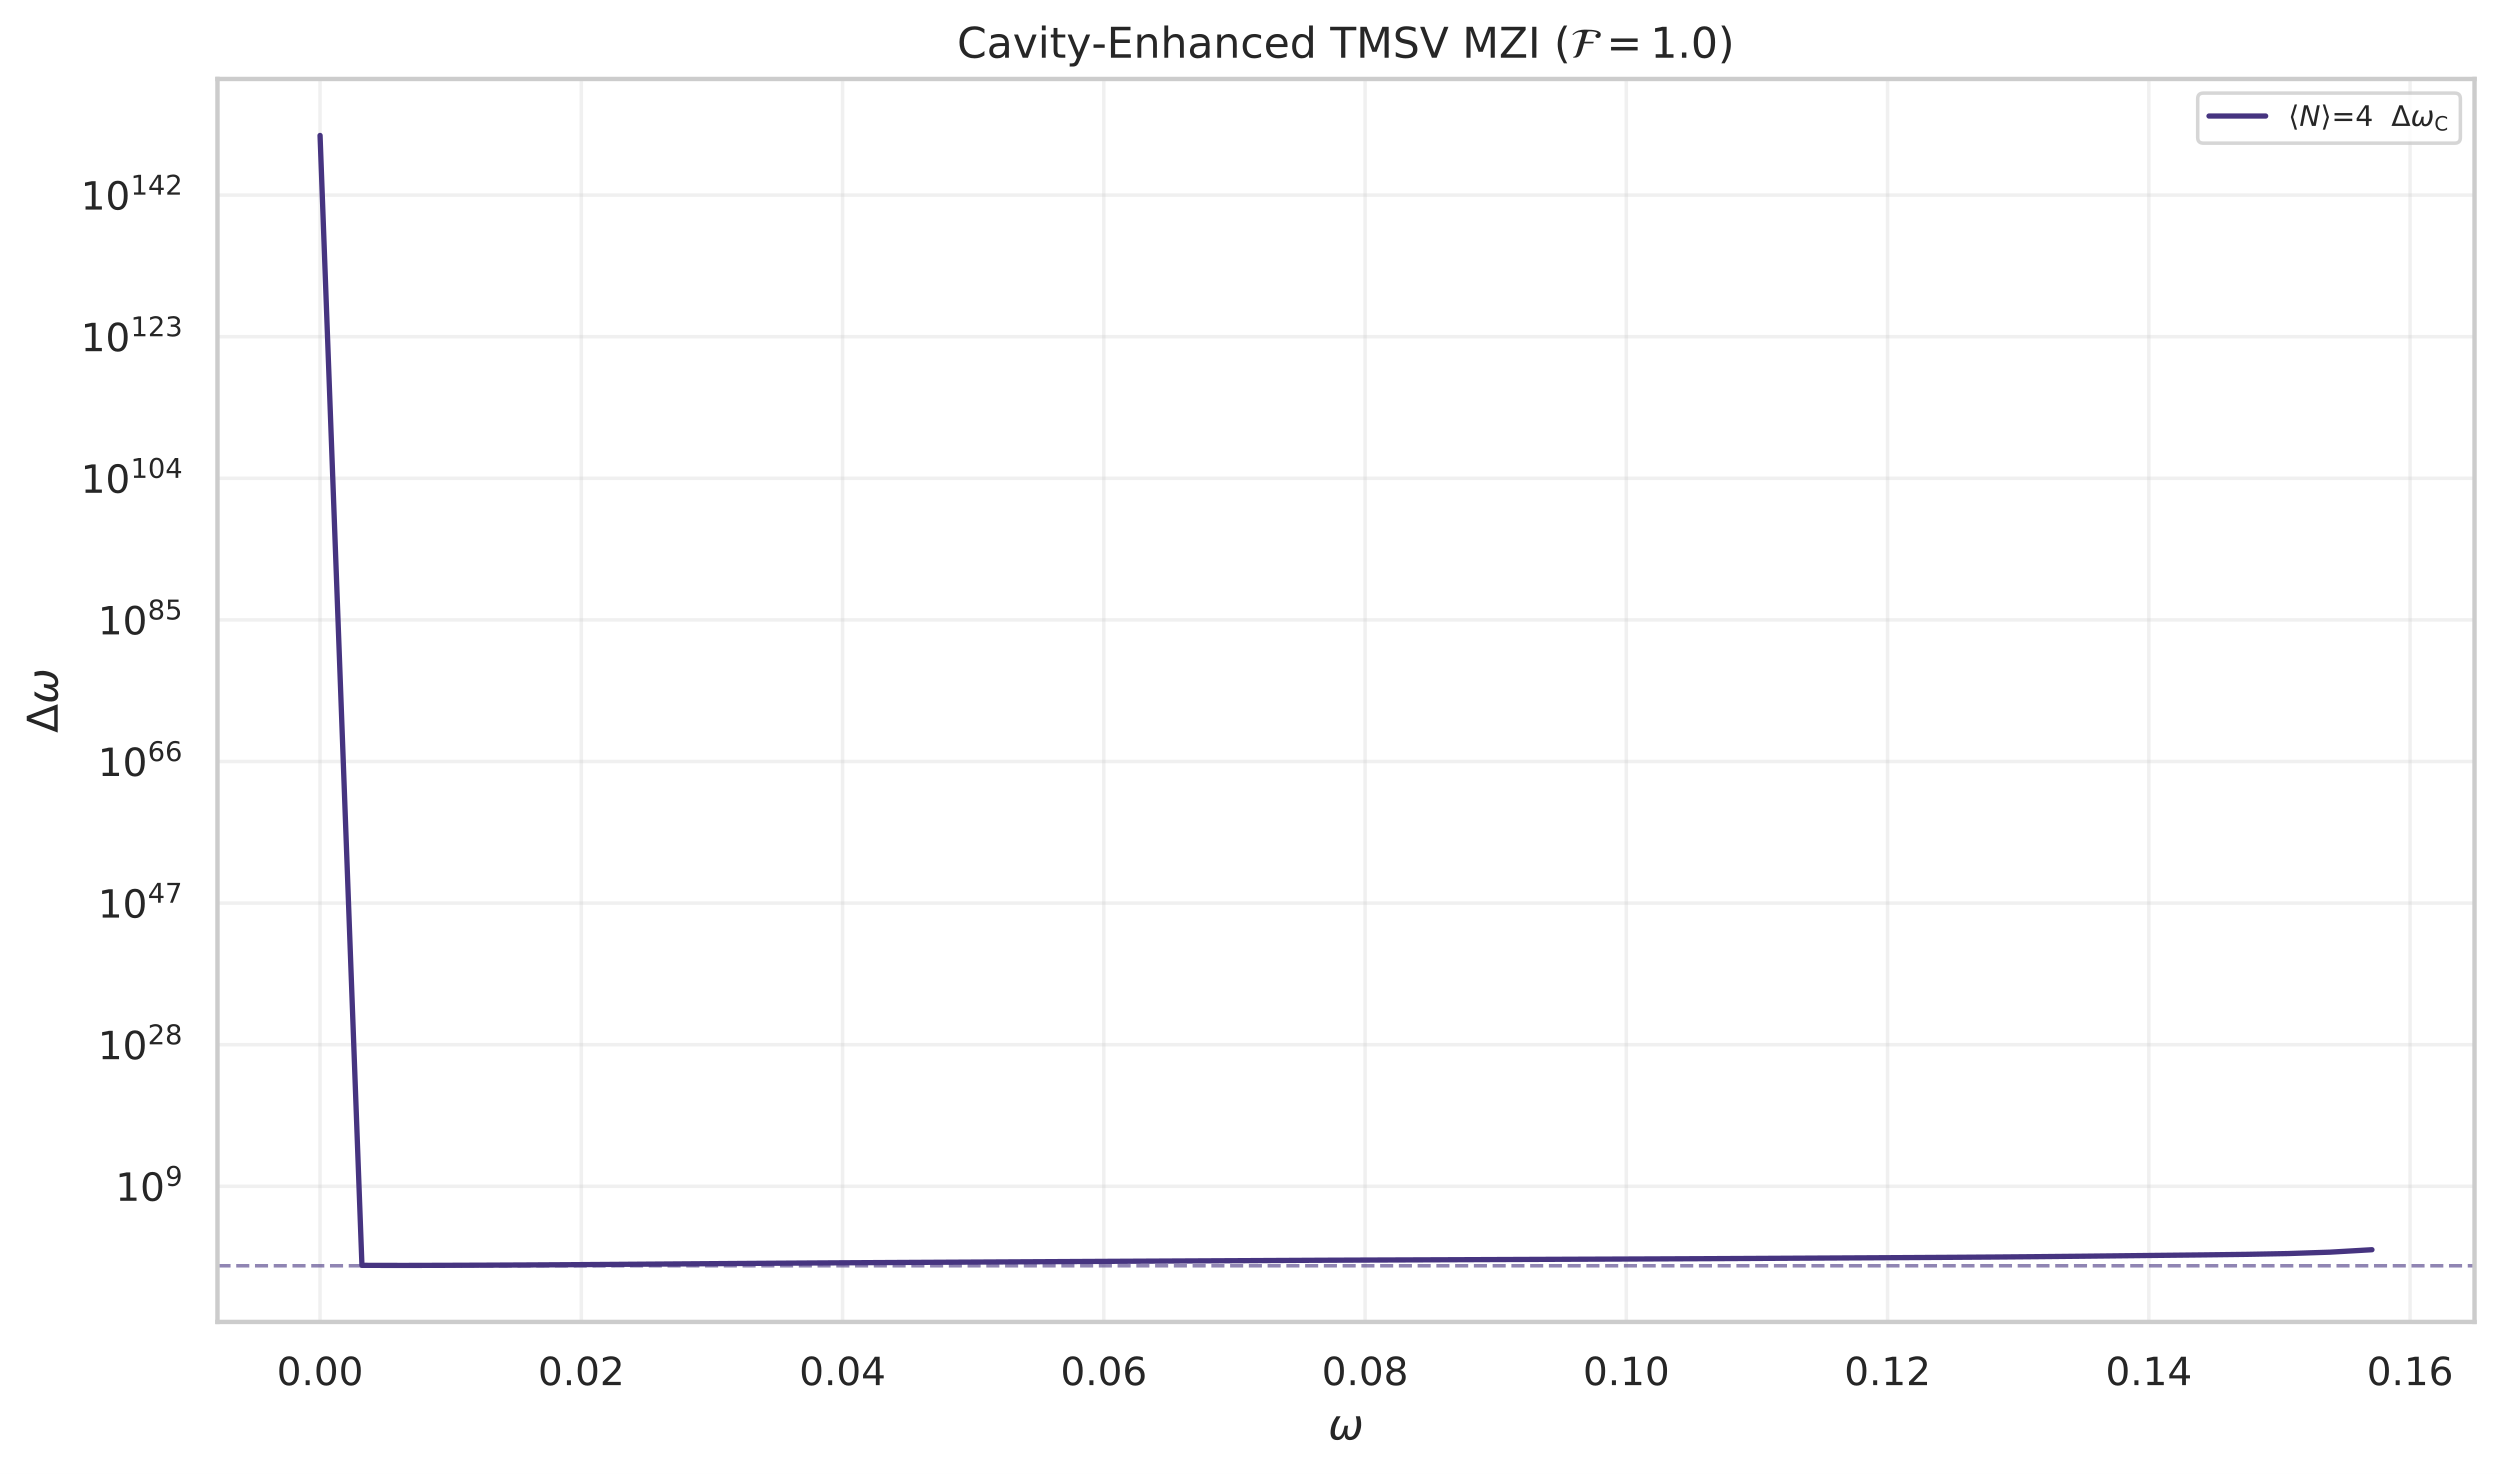
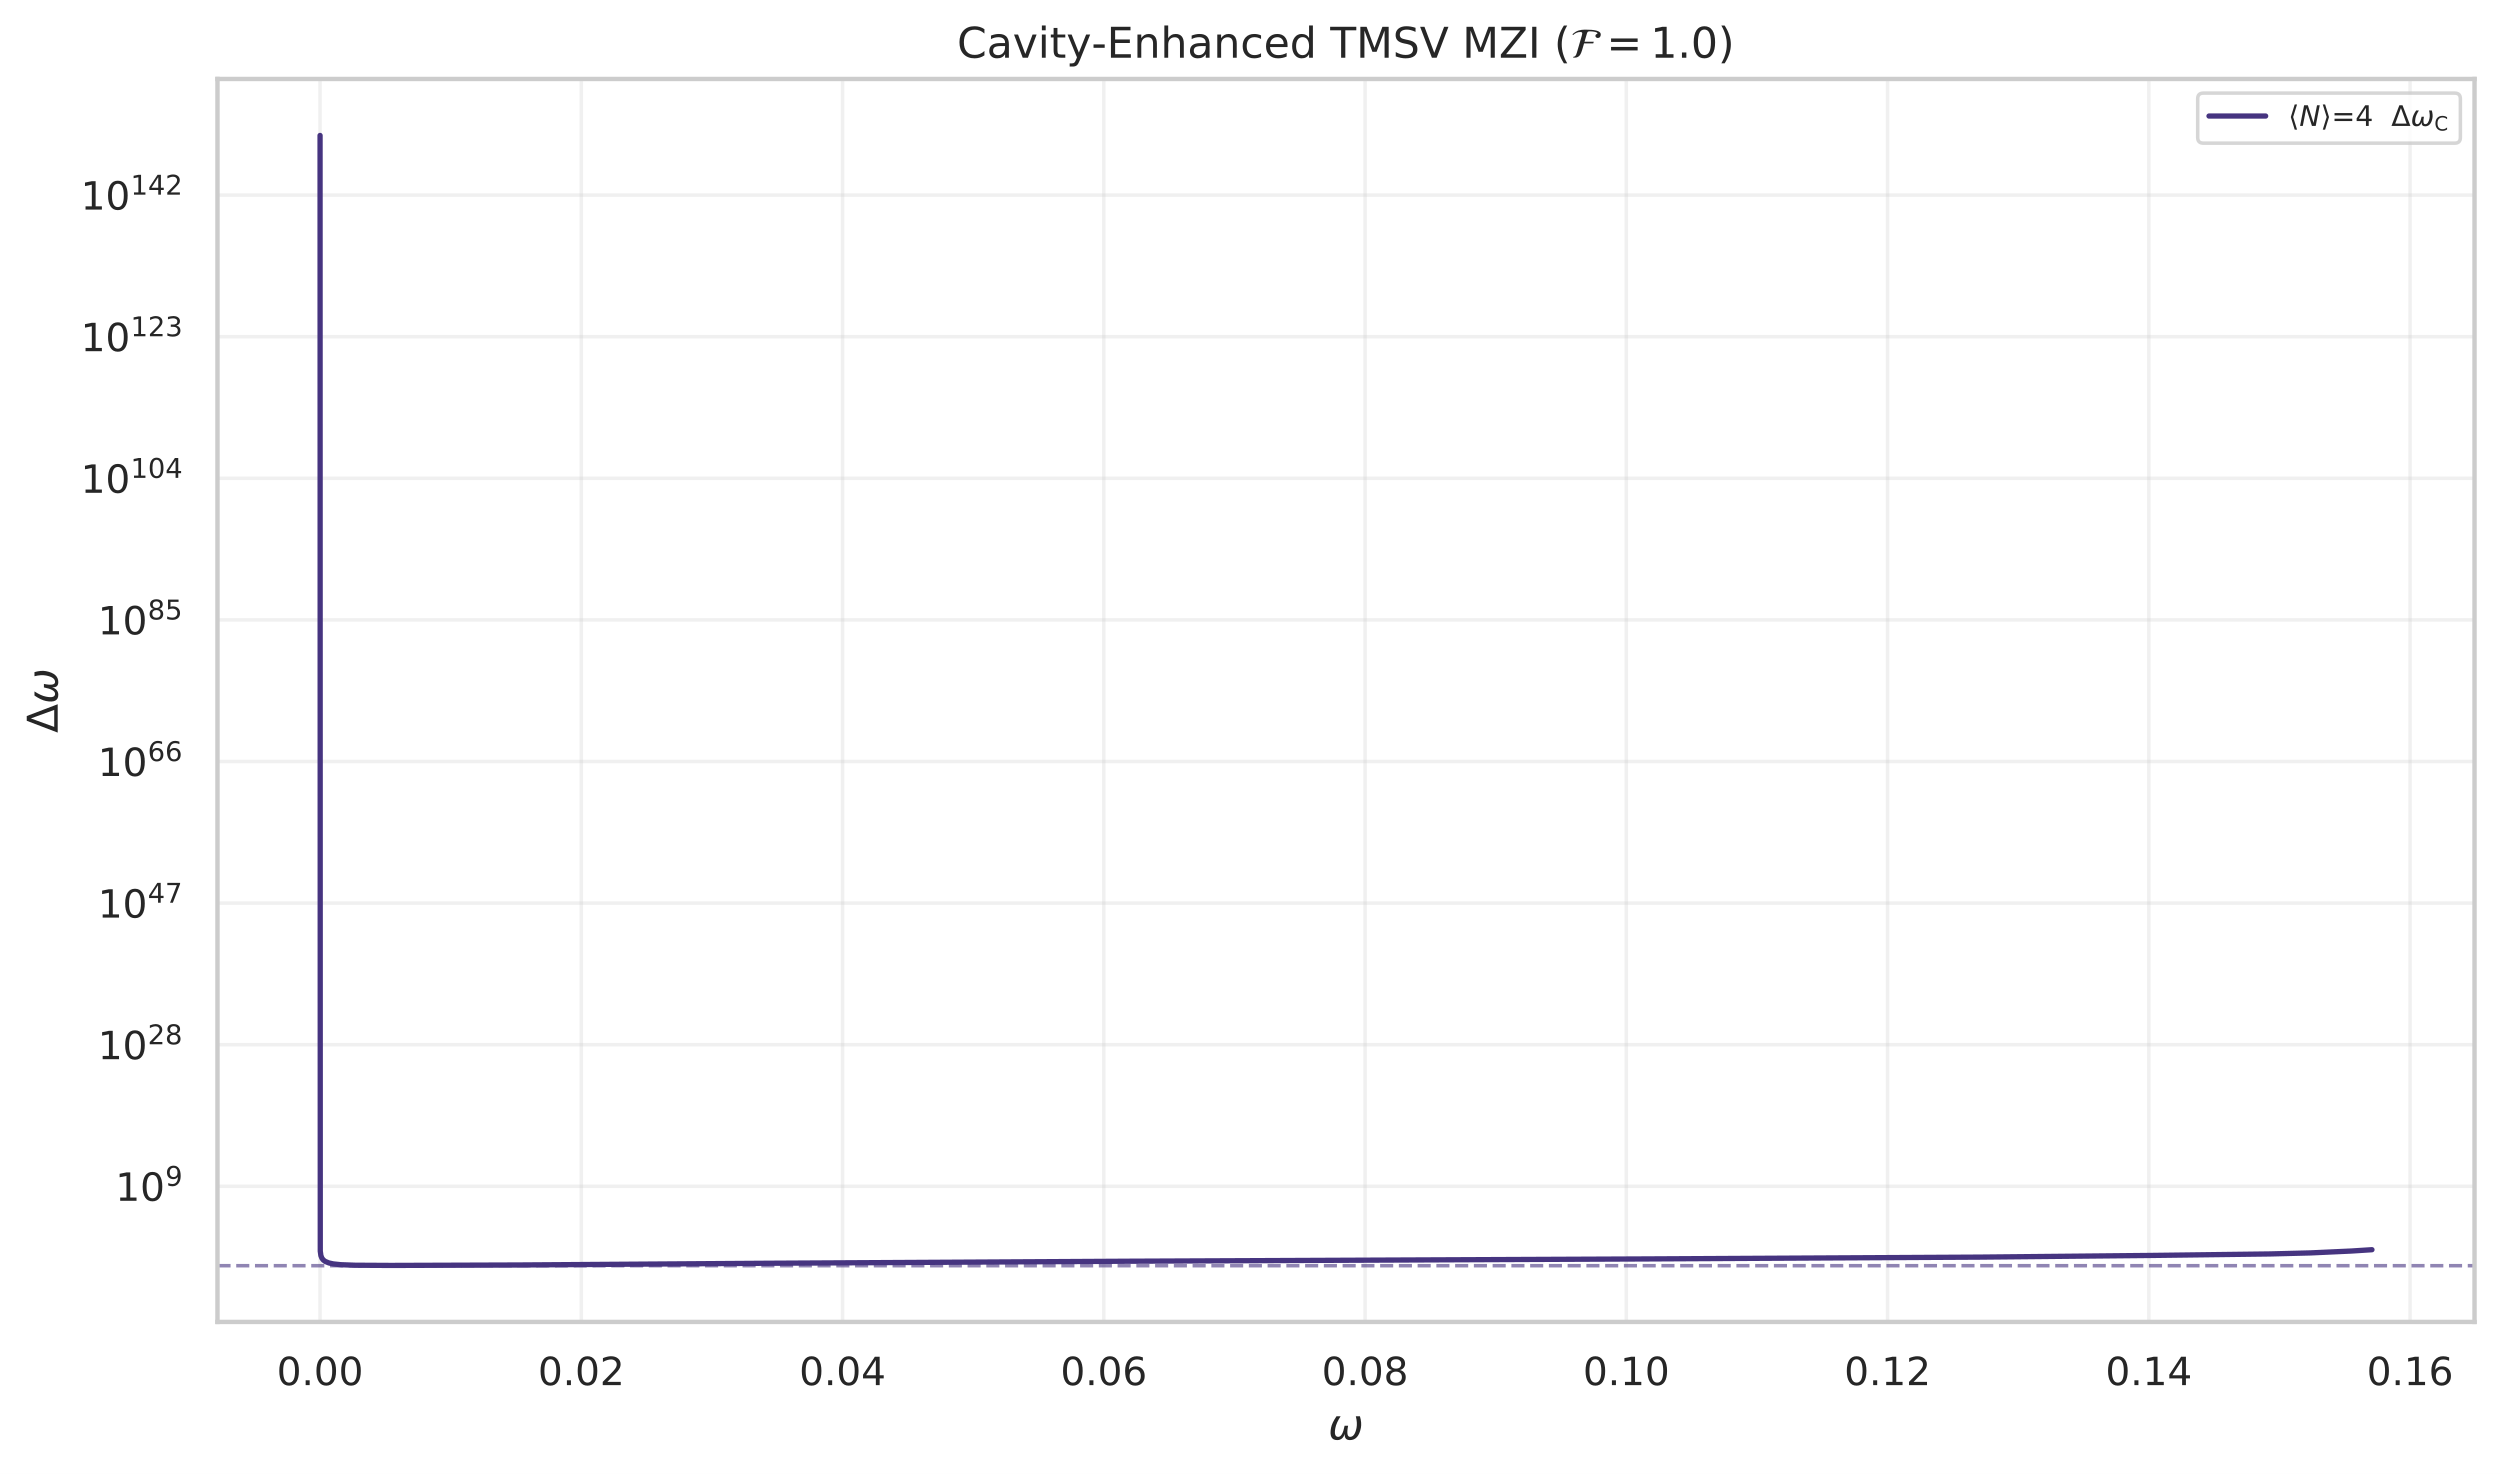
<svg xmlns="http://www.w3.org/2000/svg" xmlns:xlink="http://www.w3.org/1999/xlink" width="706.58pt" height="416.58pt" viewBox="0 0 706.58 416.58" version="1.1">
  <defs>
    <style type="text/css">*{stroke-linejoin: round; stroke-linecap: butt}</style>
  </defs>
  <g id="figure_1">
    <g id="patch_1">
      <path d="M 0 416.58  L 706.58 416.58  L 706.58 0  L 0 0  z " style="fill: #ffffff" />
    </g>
    <g id="axes_1">
      <g id="patch_2">
        <path d="M 61.464 373.62  L 699.38 373.62  L 699.38 22.32  L 61.464 22.32  z " style="fill: #ffffff" />
      </g>
      <g id="matplotlib.axis_1">
        <g id="xtick_1">
          <g id="line2d_1">
-             <path d="M 90.46 373.62  L 90.46 22.32  " clip-path="url(#p7ad6731fb9)" style="fill: none; stroke: #cccccc; stroke-opacity: 0.3; stroke-linecap: round" />
+             <path d="M 90.46 373.62  L 90.46 22.32  " clip-path="url(#pa2fe569e3c)" style="fill: none; stroke: #cccccc; stroke-opacity: 0.3; stroke-linecap: round" />
          </g>
          <g id="text_1">
            <g style="fill: #262626" transform="translate(78.21384 391.4783) scale(0.11 -0.11)">
              <defs>
                <path id="DejaVuSans-30" d="M 2034 4250  Q 1547 4250 1301 3770  Q 1056 3291 1056 2328  Q 1056 1369 1301 889  Q 1547 409 2034 409  Q 2525 409 2770 889  Q 3016 1369 3016 2328  Q 3016 3291 2770 3770  Q 2525 4250 2034 4250  z M 2034 4750  Q 2819 4750 3233 4129  Q 3647 3509 3647 2328  Q 3647 1150 3233 529  Q 2819 -91 2034 -91  Q 1250 -91 836 529  Q 422 1150 422 2328  Q 422 3509 836 4129  Q 1250 4750 2034 4750  z " transform="scale(0.015625)" />
                <path id="DejaVuSans-2e" d="M 684 794  L 1344 794  L 1344 0  L 684 0  L 684 794  z " transform="scale(0.015625)" />
              </defs>
              <use xlink:href="#DejaVuSans-30" />
              <use xlink:href="#DejaVuSans-2e" transform="translate(63.62305 0)" />
              <use xlink:href="#DejaVuSans-30" transform="translate(95.41016 0)" />
              <use xlink:href="#DejaVuSans-30" transform="translate(159.0332 0)" />
            </g>
          </g>
        </g>
        <g id="xtick_2">
          <g id="line2d_2">
-             <path d="M 164.298 373.62  L 164.298 22.32  " clip-path="url(#p7ad6731fb9)" style="fill: none; stroke: #cccccc; stroke-opacity: 0.3; stroke-linecap: round" />
+             <path d="M 164.298 373.62  L 164.298 22.32  " clip-path="url(#pa2fe569e3c)" style="fill: none; stroke: #cccccc; stroke-opacity: 0.3; stroke-linecap: round" />
          </g>
          <g id="text_2">
            <g style="fill: #262626" transform="translate(152.052 391.4783) scale(0.11 -0.11)">
              <defs>
                <path id="DejaVuSans-32" d="M 1228 531  L 3431 531  L 3431 0  L 469 0  L 469 531  Q 828 903 1448 1529  Q 2069 2156 2228 2338  Q 2531 2678 2651 2914  Q 2772 3150 2772 3378  Q 2772 3750 2511 3984  Q 2250 4219 1831 4219  Q 1534 4219 1204 4116  Q 875 4013 500 3803  L 500 4441  Q 881 4594 1212 4672  Q 1544 4750 1819 4750  Q 2544 4750 2975 4387  Q 3406 4025 3406 3419  Q 3406 3131 3298 2873  Q 3191 2616 2906 2266  Q 2828 2175 2409 1742  Q 1991 1309 1228 531  z " transform="scale(0.015625)" />
              </defs>
              <use xlink:href="#DejaVuSans-30" />
              <use xlink:href="#DejaVuSans-2e" transform="translate(63.62305 0)" />
              <use xlink:href="#DejaVuSans-30" transform="translate(95.41016 0)" />
              <use xlink:href="#DejaVuSans-32" transform="translate(159.0332 0)" />
            </g>
          </g>
        </g>
        <g id="xtick_3">
          <g id="line2d_3">
-             <path d="M 238.136 373.62  L 238.136 22.32  " clip-path="url(#p7ad6731fb9)" style="fill: none; stroke: #cccccc; stroke-opacity: 0.3; stroke-linecap: round" />
+             <path d="M 238.136 373.62  L 238.136 22.32  " clip-path="url(#pa2fe569e3c)" style="fill: none; stroke: #cccccc; stroke-opacity: 0.3; stroke-linecap: round" />
          </g>
          <g id="text_3">
            <g style="fill: #262626" transform="translate(225.8902 391.4783) scale(0.11 -0.11)">
              <defs>
                <path id="DejaVuSans-34" d="M 2419 4116  L 825 1625  L 2419 1625  L 2419 4116  z M 2253 4666  L 3047 4666  L 3047 1625  L 3713 1625  L 3713 1100  L 3047 1100  L 3047 0  L 2419 0  L 2419 1100  L 313 1100  L 313 1709  L 2253 4666  z " transform="scale(0.015625)" />
              </defs>
              <use xlink:href="#DejaVuSans-30" />
              <use xlink:href="#DejaVuSans-2e" transform="translate(63.62305 0)" />
              <use xlink:href="#DejaVuSans-30" transform="translate(95.41016 0)" />
              <use xlink:href="#DejaVuSans-34" transform="translate(159.0332 0)" />
            </g>
          </g>
        </g>
        <g id="xtick_4">
          <g id="line2d_4">
-             <path d="M 311.974 373.62  L 311.974 22.32  " clip-path="url(#p7ad6731fb9)" style="fill: none; stroke: #cccccc; stroke-opacity: 0.3; stroke-linecap: round" />
+             <path d="M 311.974 373.62  L 311.974 22.32  " clip-path="url(#pa2fe569e3c)" style="fill: none; stroke: #cccccc; stroke-opacity: 0.3; stroke-linecap: round" />
          </g>
          <g id="text_4">
            <g style="fill: #262626" transform="translate(299.7284 391.4783) scale(0.11 -0.11)">
              <defs>
                <path id="DejaVuSans-36" d="M 2113 2584  Q 1688 2584 1439 2293  Q 1191 2003 1191 1497  Q 1191 994 1439 701  Q 1688 409 2113 409  Q 2538 409 2786 701  Q 3034 994 3034 1497  Q 3034 2003 2786 2293  Q 2538 2584 2113 2584  z M 3366 4563  L 3366 3988  Q 3128 4100 2886 4159  Q 2644 4219 2406 4219  Q 1781 4219 1451 3797  Q 1122 3375 1075 2522  Q 1259 2794 1537 2939  Q 1816 3084 2150 3084  Q 2853 3084 3261 2657  Q 3669 2231 3669 1497  Q 3669 778 3244 343  Q 2819 -91 2113 -91  Q 1303 -91 875 529  Q 447 1150 447 2328  Q 447 3434 972 4092  Q 1497 4750 2381 4750  Q 2619 4750 2861 4703  Q 3103 4656 3366 4563  z " transform="scale(0.015625)" />
              </defs>
              <use xlink:href="#DejaVuSans-30" />
              <use xlink:href="#DejaVuSans-2e" transform="translate(63.62305 0)" />
              <use xlink:href="#DejaVuSans-30" transform="translate(95.41016 0)" />
              <use xlink:href="#DejaVuSans-36" transform="translate(159.0332 0)" />
            </g>
          </g>
        </g>
        <g id="xtick_5">
          <g id="line2d_5">
-             <path d="M 385.813 373.62  L 385.813 22.32  " clip-path="url(#p7ad6731fb9)" style="fill: none; stroke: #cccccc; stroke-opacity: 0.3; stroke-linecap: round" />
+             <path d="M 385.813 373.62  L 385.813 22.32  " clip-path="url(#pa2fe569e3c)" style="fill: none; stroke: #cccccc; stroke-opacity: 0.3; stroke-linecap: round" />
          </g>
          <g id="text_5">
            <g style="fill: #262626" transform="translate(373.5666 391.4783) scale(0.11 -0.11)">
              <defs>
                <path id="DejaVuSans-38" d="M 2034 2216  Q 1584 2216 1326 1975  Q 1069 1734 1069 1313  Q 1069 891 1326 650  Q 1584 409 2034 409  Q 2484 409 2743 651  Q 3003 894 3003 1313  Q 3003 1734 2745 1975  Q 2488 2216 2034 2216  z M 1403 2484  Q 997 2584 770 2862  Q 544 3141 544 3541  Q 544 4100 942 4425  Q 1341 4750 2034 4750  Q 2731 4750 3128 4425  Q 3525 4100 3525 3541  Q 3525 3141 3298 2862  Q 3072 2584 2669 2484  Q 3125 2378 3379 2068  Q 3634 1759 3634 1313  Q 3634 634 3220 271  Q 2806 -91 2034 -91  Q 1263 -91 848 271  Q 434 634 434 1313  Q 434 1759 690 2068  Q 947 2378 1403 2484  z M 1172 3481  Q 1172 3119 1398 2916  Q 1625 2713 2034 2713  Q 2441 2713 2670 2916  Q 2900 3119 2900 3481  Q 2900 3844 2670 4047  Q 2441 4250 2034 4250  Q 1625 4250 1398 4047  Q 1172 3844 1172 3481  z " transform="scale(0.015625)" />
              </defs>
              <use xlink:href="#DejaVuSans-30" />
              <use xlink:href="#DejaVuSans-2e" transform="translate(63.62305 0)" />
              <use xlink:href="#DejaVuSans-30" transform="translate(95.41016 0)" />
              <use xlink:href="#DejaVuSans-38" transform="translate(159.0332 0)" />
            </g>
          </g>
        </g>
        <g id="xtick_6">
          <g id="line2d_6">
-             <path d="M 459.651 373.62  L 459.651 22.32  " clip-path="url(#p7ad6731fb9)" style="fill: none; stroke: #cccccc; stroke-opacity: 0.3; stroke-linecap: round" />
+             <path d="M 459.651 373.62  L 459.651 22.32  " clip-path="url(#pa2fe569e3c)" style="fill: none; stroke: #cccccc; stroke-opacity: 0.3; stroke-linecap: round" />
          </g>
          <g id="text_6">
            <g style="fill: #262626" transform="translate(447.4047 391.4783) scale(0.11 -0.11)">
              <defs>
                <path id="DejaVuSans-31" d="M 794 531  L 1825 531  L 1825 4091  L 703 3866  L 703 4441  L 1819 4666  L 2450 4666  L 2450 531  L 3481 531  L 3481 0  L 794 0  L 794 531  z " transform="scale(0.015625)" />
              </defs>
              <use xlink:href="#DejaVuSans-30" />
              <use xlink:href="#DejaVuSans-2e" transform="translate(63.62305 0)" />
              <use xlink:href="#DejaVuSans-31" transform="translate(95.41016 0)" />
              <use xlink:href="#DejaVuSans-30" transform="translate(159.0332 0)" />
            </g>
          </g>
        </g>
        <g id="xtick_7">
          <g id="line2d_7">
-             <path d="M 533.489 373.62  L 533.489 22.32  " clip-path="url(#p7ad6731fb9)" style="fill: none; stroke: #cccccc; stroke-opacity: 0.3; stroke-linecap: round" />
+             <path d="M 533.489 373.62  L 533.489 22.32  " clip-path="url(#pa2fe569e3c)" style="fill: none; stroke: #cccccc; stroke-opacity: 0.3; stroke-linecap: round" />
          </g>
          <g id="text_7">
            <g style="fill: #262626" transform="translate(521.2429 391.4783) scale(0.11 -0.11)">
              <use xlink:href="#DejaVuSans-30" />
              <use xlink:href="#DejaVuSans-2e" transform="translate(63.62305 0)" />
              <use xlink:href="#DejaVuSans-31" transform="translate(95.41016 0)" />
              <use xlink:href="#DejaVuSans-32" transform="translate(159.0332 0)" />
            </g>
          </g>
        </g>
        <g id="xtick_8">
          <g id="line2d_8">
-             <path d="M 607.327 373.62  L 607.327 22.32  " clip-path="url(#p7ad6731fb9)" style="fill: none; stroke: #cccccc; stroke-opacity: 0.3; stroke-linecap: round" />
+             <path d="M 607.327 373.62  L 607.327 22.32  " clip-path="url(#pa2fe569e3c)" style="fill: none; stroke: #cccccc; stroke-opacity: 0.3; stroke-linecap: round" />
          </g>
          <g id="text_8">
            <g style="fill: #262626" transform="translate(595.0811 391.4783) scale(0.11 -0.11)">
              <use xlink:href="#DejaVuSans-30" />
              <use xlink:href="#DejaVuSans-2e" transform="translate(63.62305 0)" />
              <use xlink:href="#DejaVuSans-31" transform="translate(95.41016 0)" />
              <use xlink:href="#DejaVuSans-34" transform="translate(159.0332 0)" />
            </g>
          </g>
        </g>
        <g id="xtick_9">
          <g id="line2d_9">
-             <path d="M 681.165 373.62  L 681.165 22.32  " clip-path="url(#p7ad6731fb9)" style="fill: none; stroke: #cccccc; stroke-opacity: 0.3; stroke-linecap: round" />
+             <path d="M 681.165 373.62  L 681.165 22.32  " clip-path="url(#pa2fe569e3c)" style="fill: none; stroke: #cccccc; stroke-opacity: 0.3; stroke-linecap: round" />
          </g>
          <g id="text_9">
            <g style="fill: #262626" transform="translate(668.9193 391.4783) scale(0.11 -0.11)">
              <use xlink:href="#DejaVuSans-30" />
              <use xlink:href="#DejaVuSans-2e" transform="translate(63.62305 0)" />
              <use xlink:href="#DejaVuSans-31" transform="translate(95.41016 0)" />
              <use xlink:href="#DejaVuSans-36" transform="translate(159.0332 0)" />
            </g>
          </g>
        </g>
        <g id="text_10">
          <g style="fill: #262626" transform="translate(375.3818 406.8841) scale(0.12 -0.12)">
            <defs>
              <path id="DejaVuSans-Oblique-3c9" d="M 1369 -91  Q 72 -91 434 1766  Q 575 2500 1256 3500  L 1875 3500  Q 1231 2500 1088 1750  Q 819 397 1519 397  Q 2166 397 2478 2078  L 3009 2078  Q 2669 388 3316 397  Q 4013 403 4275 1750  Q 4419 2500 4169 3500  L 4788 3500  Q 5075 2500 4934 1766  Q 4578 -94 3278 -91  Q 2428 -88 2503 844  Q 2194 -91 1369 -91  z " transform="scale(0.015625)" />
            </defs>
            <use xlink:href="#DejaVuSans-Oblique-3c9" transform="translate(0 0.3125)" />
          </g>
        </g>
      </g>
      <g id="matplotlib.axis_2">
        <g id="ytick_1">
          <g id="line2d_10">
-             <path d="M 61.464 335.291  L 699.38 335.291  " clip-path="url(#p7ad6731fb9)" style="fill: none; stroke: #cccccc; stroke-opacity: 0.3; stroke-linecap: round" />
+             <path d="M 61.464 335.287  L 699.38 335.287  " clip-path="url(#pa2fe569e3c)" style="fill: none; stroke: #cccccc; stroke-opacity: 0.3; stroke-linecap: round" />
          </g>
          <g id="text_11">
-             <g style="fill: #262626" transform="translate(32.60375 339.4701) scale(0.11 -0.11)">
+             <g style="fill: #262626" transform="translate(32.60375 339.4665) scale(0.11 -0.11)">
              <defs>
                <path id="DejaVuSans-39" d="M 703 97  L 703 672  Q 941 559 1184 500  Q 1428 441 1663 441  Q 2288 441 2617 861  Q 2947 1281 2994 2138  Q 2813 1869 2534 1725  Q 2256 1581 1919 1581  Q 1219 1581 811 2004  Q 403 2428 403 3163  Q 403 3881 828 4315  Q 1253 4750 1959 4750  Q 2769 4750 3195 4129  Q 3622 3509 3622 2328  Q 3622 1225 3098 567  Q 2575 -91 1691 -91  Q 1453 -91 1209 -44  Q 966 3 703 97  z M 1959 2075  Q 2384 2075 2632 2365  Q 2881 2656 2881 3163  Q 2881 3666 2632 3958  Q 2384 4250 1959 4250  Q 1534 4250 1286 3958  Q 1038 3666 1038 3163  Q 1038 2656 1286 2365  Q 1534 2075 1959 2075  z " transform="scale(0.015625)" />
              </defs>
              <use xlink:href="#DejaVuSans-31" transform="translate(0 0.765625)" />
              <use xlink:href="#DejaVuSans-30" transform="translate(63.62305 0.765625)" />
              <use xlink:href="#DejaVuSans-39" transform="translate(128.2031 39.04688) scale(0.7)" />
            </g>
          </g>
        </g>
        <g id="ytick_2">
          <g id="line2d_11">
-             <path d="M 61.464 295.269  L 699.38 295.269  " clip-path="url(#p7ad6731fb9)" style="fill: none; stroke: #cccccc; stroke-opacity: 0.3; stroke-linecap: round" />
+             <path d="M 61.464 295.266  L 699.38 295.266  " clip-path="url(#pa2fe569e3c)" style="fill: none; stroke: #cccccc; stroke-opacity: 0.3; stroke-linecap: round" />
          </g>
          <g id="text_12">
-             <g style="fill: #262626" transform="translate(27.65375 299.4484) scale(0.11 -0.11)">
+             <g style="fill: #262626" transform="translate(27.65375 299.4453) scale(0.11 -0.11)">
              <use xlink:href="#DejaVuSans-31" transform="translate(0 0.765625)" />
              <use xlink:href="#DejaVuSans-30" transform="translate(63.62305 0.765625)" />
              <use xlink:href="#DejaVuSans-32" transform="translate(128.2031 39.04688) scale(0.7)" />
              <use xlink:href="#DejaVuSans-38" transform="translate(172.7393 39.04688) scale(0.7)" />
            </g>
          </g>
        </g>
        <g id="ytick_3">
          <g id="line2d_12">
-             <path d="M 61.464 255.248  L 699.38 255.248  " clip-path="url(#p7ad6731fb9)" style="fill: none; stroke: #cccccc; stroke-opacity: 0.3; stroke-linecap: round" />
+             <path d="M 61.464 255.245  L 699.38 255.245  " clip-path="url(#pa2fe569e3c)" style="fill: none; stroke: #cccccc; stroke-opacity: 0.3; stroke-linecap: round" />
          </g>
          <g id="text_13">
-             <g style="fill: #262626" transform="translate(27.65375 259.4268) scale(0.11 -0.11)">
+             <g style="fill: #262626" transform="translate(27.65375 259.4241) scale(0.11 -0.11)">
              <defs>
                <path id="DejaVuSans-37" d="M 525 4666  L 3525 4666  L 3525 4397  L 1831 0  L 1172 0  L 2766 4134  L 525 4134  L 525 4666  z " transform="scale(0.015625)" />
              </defs>
              <use xlink:href="#DejaVuSans-31" transform="translate(0 0.684375)" />
              <use xlink:href="#DejaVuSans-30" transform="translate(63.62305 0.684375)" />
              <use xlink:href="#DejaVuSans-34" transform="translate(128.2031 38.96563) scale(0.7)" />
              <use xlink:href="#DejaVuSans-37" transform="translate(172.7393 38.96563) scale(0.7)" />
            </g>
          </g>
        </g>
        <g id="ytick_4">
          <g id="line2d_13">
-             <path d="M 61.464 215.226  L 699.38 215.226  " clip-path="url(#p7ad6731fb9)" style="fill: none; stroke: #cccccc; stroke-opacity: 0.3; stroke-linecap: round" />
+             <path d="M 61.464 215.224  L 699.38 215.224  " clip-path="url(#pa2fe569e3c)" style="fill: none; stroke: #cccccc; stroke-opacity: 0.3; stroke-linecap: round" />
          </g>
          <g id="text_14">
-             <g style="fill: #262626" transform="translate(27.65375 219.4051) scale(0.11 -0.11)">
+             <g style="fill: #262626" transform="translate(27.65375 219.403) scale(0.11 -0.11)">
              <use xlink:href="#DejaVuSans-31" transform="translate(0 0.765625)" />
              <use xlink:href="#DejaVuSans-30" transform="translate(63.62305 0.765625)" />
              <use xlink:href="#DejaVuSans-36" transform="translate(128.2031 39.04688) scale(0.7)" />
              <use xlink:href="#DejaVuSans-36" transform="translate(172.7393 39.04688) scale(0.7)" />
            </g>
          </g>
        </g>
        <g id="ytick_5">
          <g id="line2d_14">
-             <path d="M 61.464 175.204  L 699.38 175.204  " clip-path="url(#p7ad6731fb9)" style="fill: none; stroke: #cccccc; stroke-opacity: 0.3; stroke-linecap: round" />
+             <path d="M 61.464 175.203  L 699.38 175.203  " clip-path="url(#pa2fe569e3c)" style="fill: none; stroke: #cccccc; stroke-opacity: 0.3; stroke-linecap: round" />
          </g>
          <g id="text_15">
-             <g style="fill: #262626" transform="translate(27.65375 179.3835) scale(0.11 -0.11)">
+             <g style="fill: #262626" transform="translate(27.65375 179.3818) scale(0.11 -0.11)">
              <defs>
                <path id="DejaVuSans-35" d="M 691 4666  L 3169 4666  L 3169 4134  L 1269 4134  L 1269 2991  Q 1406 3038 1543 3061  Q 1681 3084 1819 3084  Q 2600 3084 3056 2656  Q 3513 2228 3513 1497  Q 3513 744 3044 326  Q 2575 -91 1722 -91  Q 1428 -91 1123 -41  Q 819 9 494 109  L 494 744  Q 775 591 1075 516  Q 1375 441 1709 441  Q 2250 441 2565 725  Q 2881 1009 2881 1497  Q 2881 1984 2565 2268  Q 2250 2553 1709 2553  Q 1456 2553 1204 2497  Q 953 2441 691 2322  L 691 4666  z " transform="scale(0.015625)" />
              </defs>
              <use xlink:href="#DejaVuSans-31" transform="translate(0 0.765625)" />
              <use xlink:href="#DejaVuSans-30" transform="translate(63.62305 0.765625)" />
              <use xlink:href="#DejaVuSans-38" transform="translate(128.2031 39.04688) scale(0.7)" />
              <use xlink:href="#DejaVuSans-35" transform="translate(172.7393 39.04688) scale(0.7)" />
            </g>
          </g>
        </g>
        <g id="ytick_6">
          <g id="line2d_15">
-             <path d="M 61.464 135.183  L 699.38 135.183  " clip-path="url(#p7ad6731fb9)" style="fill: none; stroke: #cccccc; stroke-opacity: 0.3; stroke-linecap: round" />
+             <path d="M 61.464 135.182  L 699.38 135.182  " clip-path="url(#pa2fe569e3c)" style="fill: none; stroke: #cccccc; stroke-opacity: 0.3; stroke-linecap: round" />
          </g>
          <g id="text_16">
-             <g style="fill: #262626" transform="translate(22.81375 139.3618) scale(0.11 -0.11)">
+             <g style="fill: #262626" transform="translate(22.81375 139.3607) scale(0.11 -0.11)">
              <use xlink:href="#DejaVuSans-31" transform="translate(0 0.765625)" />
              <use xlink:href="#DejaVuSans-30" transform="translate(63.62305 0.765625)" />
              <use xlink:href="#DejaVuSans-31" transform="translate(128.2031 39.04688) scale(0.7)" />
              <use xlink:href="#DejaVuSans-30" transform="translate(172.7393 39.04688) scale(0.7)" />
              <use xlink:href="#DejaVuSans-34" transform="translate(217.2754 39.04688) scale(0.7)" />
            </g>
          </g>
        </g>
        <g id="ytick_7">
          <g id="line2d_16">
-             <path d="M 61.464 95.161  L 699.38 95.161  " clip-path="url(#p7ad6731fb9)" style="fill: none; stroke: #cccccc; stroke-opacity: 0.3; stroke-linecap: round" />
+             <path d="M 61.464 95.16  L 699.38 95.16  " clip-path="url(#pa2fe569e3c)" style="fill: none; stroke: #cccccc; stroke-opacity: 0.3; stroke-linecap: round" />
          </g>
          <g id="text_17">
-             <g style="fill: #262626" transform="translate(22.81375 99.34019) scale(0.11 -0.11)">
+             <g style="fill: #262626" transform="translate(22.81375 99.3395) scale(0.11 -0.11)">
              <defs>
                <path id="DejaVuSans-33" d="M 2597 2516  Q 3050 2419 3304 2112  Q 3559 1806 3559 1356  Q 3559 666 3084 287  Q 2609 -91 1734 -91  Q 1441 -91 1130 -33  Q 819 25 488 141  L 488 750  Q 750 597 1062 519  Q 1375 441 1716 441  Q 2309 441 2620 675  Q 2931 909 2931 1356  Q 2931 1769 2642 2001  Q 2353 2234 1838 2234  L 1294 2234  L 1294 2753  L 1863 2753  Q 2328 2753 2575 2939  Q 2822 3125 2822 3475  Q 2822 3834 2567 4026  Q 2313 4219 1838 4219  Q 1578 4219 1281 4162  Q 984 4106 628 3988  L 628 4550  Q 988 4650 1302 4700  Q 1616 4750 1894 4750  Q 2613 4750 3031 4423  Q 3450 4097 3450 3541  Q 3450 3153 3228 2886  Q 3006 2619 2597 2516  z " transform="scale(0.015625)" />
              </defs>
              <use xlink:href="#DejaVuSans-31" transform="translate(0 0.765625)" />
              <use xlink:href="#DejaVuSans-30" transform="translate(63.62305 0.765625)" />
              <use xlink:href="#DejaVuSans-31" transform="translate(128.2031 39.04688) scale(0.7)" />
              <use xlink:href="#DejaVuSans-32" transform="translate(172.7393 39.04688) scale(0.7)" />
              <use xlink:href="#DejaVuSans-33" transform="translate(217.2754 39.04688) scale(0.7)" />
            </g>
          </g>
        </g>
        <g id="ytick_8">
          <g id="line2d_17">
-             <path d="M 61.464 55.139  L 699.38 55.139  " clip-path="url(#p7ad6731fb9)" style="fill: none; stroke: #cccccc; stroke-opacity: 0.3; stroke-linecap: round" />
+             <path d="M 61.464 55.139  L 699.38 55.139  " clip-path="url(#pa2fe569e3c)" style="fill: none; stroke: #cccccc; stroke-opacity: 0.3; stroke-linecap: round" />
          </g>
          <g id="text_18">
-             <g style="fill: #262626" transform="translate(22.81375 59.31854) scale(0.11 -0.11)">
+             <g style="fill: #262626" transform="translate(22.81375 59.31834) scale(0.11 -0.11)">
              <use xlink:href="#DejaVuSans-31" transform="translate(0 0.765625)" />
              <use xlink:href="#DejaVuSans-30" transform="translate(63.62305 0.765625)" />
              <use xlink:href="#DejaVuSans-31" transform="translate(128.2031 39.04688) scale(0.7)" />
              <use xlink:href="#DejaVuSans-34" transform="translate(172.7393 39.04688) scale(0.7)" />
              <use xlink:href="#DejaVuSans-32" transform="translate(217.2754 39.04688) scale(0.7)" />
            </g>
          </g>
        </g>
        <g id="text_19">
          <g style="fill: #262626" transform="translate(16.31812 207.15) rotate(-90) scale(0.12 -0.12)">
            <defs>
              <path id="DejaVuSans-394" d="M 2188 4044  L 906 525  L 3472 525  L 2188 4044  z M 50 0  L 1831 4666  L 2547 4666  L 4325 0  L 50 0  z " transform="scale(0.015625)" />
            </defs>
            <use xlink:href="#DejaVuSans-394" transform="translate(0 0.09375)" />
            <use xlink:href="#DejaVuSans-Oblique-3c9" transform="translate(68.4082 0.09375)" />
          </g>
        </g>
      </g>
      <g id="line2d_18">
-         <path d="M 90.46 38.288  L 102.295 357.626  L 114.13 357.652  L 125.965 357.618  L 137.801 357.571  L 149.636 357.512  L 161.471 357.44  L 173.306 357.358  L 185.141 357.271  L 196.977 357.183  L 208.812 357.098  L 220.647 357.017  L 232.482 356.941  L 244.317 356.87  L 256.152 356.804  L 267.988 356.74  L 279.823 356.677  L 291.658 356.613  L 303.493 356.549  L 315.328 356.486  L 327.163 356.425  L 338.999 356.365  L 350.834 356.305  L 362.669 356.243  L 374.504 356.182  L 386.339 356.133  L 398.175 356.089  L 410.01 356.044  L 421.845 355.995  L 433.68 355.946  L 445.515 355.898  L 457.35 355.851  L 469.186 355.802  L 481.021 355.748  L 492.856 355.688  L 504.691 355.624  L 516.526 355.56  L 528.362 355.496  L 540.197 355.43  L 552.032 355.357  L 563.867 355.274  L 575.702 355.174  L 587.537 355.057  L 599.373 354.928  L 611.208 354.797  L 623.043 354.67  L 634.878 354.521  L 646.713 354.296  L 658.548 353.901  L 670.384 353.211  " clip-path="url(#p7ad6731fb9)" style="fill: none; stroke: #463480; stroke-width: 1.5; stroke-linecap: round" />
+         <path d="M 90.46 38.288  L 90.519 353.61  L 90.694 354.877  L 90.987 355.615  L 91.397 356.132  L 91.924 356.52  L 92.935 356.941  L 94.209 357.222  L 96.318 357.445  L 100.359 357.595  L 110.508 357.652  L 146.752 357.523  L 217.117 357.036  L 319.275 356.461  L 465.351 355.814  L 559.674 355.301  L 608.043 354.828  L 641.608 354.404  L 653.03 354.111  L 664.57 353.58  L 670.384 353.207  L 670.384 353.207  " clip-path="url(#pa2fe569e3c)" style="fill: none; stroke: #463480; stroke-width: 1.5; stroke-linecap: round" />
      </g>
      <g id="line2d_19">
-         <path d="M 61.464 357.739  L 699.38 357.739  " clip-path="url(#p7ad6731fb9)" style="fill: none; stroke-dasharray: 3.7,1.6; stroke-dashoffset: 0; stroke: #463480; stroke-opacity: 0.6" />
+         <path d="M 61.464 357.735  L 699.38 357.735  " clip-path="url(#pa2fe569e3c)" style="fill: none; stroke-dasharray: 3.7,1.6; stroke-dashoffset: 0; stroke: #463480; stroke-opacity: 0.6" />
      </g>
      <g id="patch_3">
        <path d="M 61.464 373.62  L 61.464 22.32  " style="fill: none; stroke: #cccccc; stroke-width: 1.25; stroke-linejoin: miter; stroke-linecap: square" />
      </g>
      <g id="patch_4">
        <path d="M 699.38 373.62  L 699.38 22.32  " style="fill: none; stroke: #cccccc; stroke-width: 1.25; stroke-linejoin: miter; stroke-linecap: square" />
      </g>
      <g id="patch_5">
        <path d="M 61.464 373.62  L 699.38 373.62  " style="fill: none; stroke: #cccccc; stroke-width: 1.25; stroke-linejoin: miter; stroke-linecap: square" />
      </g>
      <g id="patch_6">
        <path d="M 61.464 22.32  L 699.38 22.32  " style="fill: none; stroke: #cccccc; stroke-width: 1.25; stroke-linejoin: miter; stroke-linecap: square" />
      </g>
      <g id="text_20">
        <g style="fill: #262626" transform="translate(270.5018 16.32) scale(0.12 -0.12)">
          <defs>
            <path id="DejaVuSans-43" d="M 4122 4306  L 4122 3641  Q 3803 3938 3442 4084  Q 3081 4231 2675 4231  Q 1875 4231 1450 3742  Q 1025 3253 1025 2328  Q 1025 1406 1450 917  Q 1875 428 2675 428  Q 3081 428 3442 575  Q 3803 722 4122 1019  L 4122 359  Q 3791 134 3420 21  Q 3050 -91 2638 -91  Q 1578 -91 968 557  Q 359 1206 359 2328  Q 359 3453 968 4101  Q 1578 4750 2638 4750  Q 3056 4750 3426 4639  Q 3797 4528 4122 4306  z " transform="scale(0.015625)" />
            <path id="DejaVuSans-61" d="M 2194 1759  Q 1497 1759 1228 1600  Q 959 1441 959 1056  Q 959 750 1161 570  Q 1363 391 1709 391  Q 2188 391 2477 730  Q 2766 1069 2766 1631  L 2766 1759  L 2194 1759  z M 3341 1997  L 3341 0  L 2766 0  L 2766 531  Q 2569 213 2275 61  Q 1981 -91 1556 -91  Q 1019 -91 701 211  Q 384 513 384 1019  Q 384 1609 779 1909  Q 1175 2209 1959 2209  L 2766 2209  L 2766 2266  Q 2766 2663 2505 2880  Q 2244 3097 1772 3097  Q 1472 3097 1187 3025  Q 903 2953 641 2809  L 641 3341  Q 956 3463 1253 3523  Q 1550 3584 1831 3584  Q 2591 3584 2966 3190  Q 3341 2797 3341 1997  z " transform="scale(0.015625)" />
            <path id="DejaVuSans-76" d="M 191 3500  L 800 3500  L 1894 563  L 2988 3500  L 3597 3500  L 2284 0  L 1503 0  L 191 3500  z " transform="scale(0.015625)" />
            <path id="DejaVuSans-69" d="M 603 3500  L 1178 3500  L 1178 0  L 603 0  L 603 3500  z M 603 4863  L 1178 4863  L 1178 4134  L 603 4134  L 603 4863  z " transform="scale(0.015625)" />
            <path id="DejaVuSans-74" d="M 1172 4494  L 1172 3500  L 2356 3500  L 2356 3053  L 1172 3053  L 1172 1153  Q 1172 725 1289 603  Q 1406 481 1766 481  L 2356 481  L 2356 0  L 1766 0  Q 1100 0 847 248  Q 594 497 594 1153  L 594 3053  L 172 3053  L 172 3500  L 594 3500  L 594 4494  L 1172 4494  z " transform="scale(0.015625)" />
            <path id="DejaVuSans-79" d="M 2059 -325  Q 1816 -950 1584 -1140  Q 1353 -1331 966 -1331  L 506 -1331  L 506 -850  L 844 -850  Q 1081 -850 1212 -737  Q 1344 -625 1503 -206  L 1606 56  L 191 3500  L 800 3500  L 1894 763  L 2988 3500  L 3597 3500  L 2059 -325  z " transform="scale(0.015625)" />
            <path id="DejaVuSans-2d" d="M 313 2009  L 1997 2009  L 1997 1497  L 313 1497  L 313 2009  z " transform="scale(0.015625)" />
            <path id="DejaVuSans-45" d="M 628 4666  L 3578 4666  L 3578 4134  L 1259 4134  L 1259 2753  L 3481 2753  L 3481 2222  L 1259 2222  L 1259 531  L 3634 531  L 3634 0  L 628 0  L 628 4666  z " transform="scale(0.015625)" />
            <path id="DejaVuSans-6e" d="M 3513 2113  L 3513 0  L 2938 0  L 2938 2094  Q 2938 2591 2744 2837  Q 2550 3084 2163 3084  Q 1697 3084 1428 2787  Q 1159 2491 1159 1978  L 1159 0  L 581 0  L 581 3500  L 1159 3500  L 1159 2956  Q 1366 3272 1645 3428  Q 1925 3584 2291 3584  Q 2894 3584 3203 3211  Q 3513 2838 3513 2113  z " transform="scale(0.015625)" />
            <path id="DejaVuSans-68" d="M 3513 2113  L 3513 0  L 2938 0  L 2938 2094  Q 2938 2591 2744 2837  Q 2550 3084 2163 3084  Q 1697 3084 1428 2787  Q 1159 2491 1159 1978  L 1159 0  L 581 0  L 581 4863  L 1159 4863  L 1159 2956  Q 1366 3272 1645 3428  Q 1925 3584 2291 3584  Q 2894 3584 3203 3211  Q 3513 2838 3513 2113  z " transform="scale(0.015625)" />
            <path id="DejaVuSans-63" d="M 3122 3366  L 3122 2828  Q 2878 2963 2633 3030  Q 2388 3097 2138 3097  Q 1578 3097 1268 2742  Q 959 2388 959 1747  Q 959 1106 1268 751  Q 1578 397 2138 397  Q 2388 397 2633 464  Q 2878 531 3122 666  L 3122 134  Q 2881 22 2623 -34  Q 2366 -91 2075 -91  Q 1284 -91 818 406  Q 353 903 353 1747  Q 353 2603 823 3093  Q 1294 3584 2113 3584  Q 2378 3584 2631 3529  Q 2884 3475 3122 3366  z " transform="scale(0.015625)" />
            <path id="DejaVuSans-65" d="M 3597 1894  L 3597 1613  L 953 1613  Q 991 1019 1311 708  Q 1631 397 2203 397  Q 2534 397 2845 478  Q 3156 559 3463 722  L 3463 178  Q 3153 47 2828 -22  Q 2503 -91 2169 -91  Q 1331 -91 842 396  Q 353 884 353 1716  Q 353 2575 817 3079  Q 1281 3584 2069 3584  Q 2775 3584 3186 3129  Q 3597 2675 3597 1894  z M 3022 2063  Q 3016 2534 2758 2815  Q 2500 3097 2075 3097  Q 1594 3097 1305 2825  Q 1016 2553 972 2059  L 3022 2063  z " transform="scale(0.015625)" />
            <path id="DejaVuSans-64" d="M 2906 2969  L 2906 4863  L 3481 4863  L 3481 0  L 2906 0  L 2906 525  Q 2725 213 2448 61  Q 2172 -91 1784 -91  Q 1150 -91 751 415  Q 353 922 353 1747  Q 353 2572 751 3078  Q 1150 3584 1784 3584  Q 2172 3584 2448 3432  Q 2725 3281 2906 2969  z M 947 1747  Q 947 1113 1208 752  Q 1469 391 1925 391  Q 2381 391 2643 752  Q 2906 1113 2906 1747  Q 2906 2381 2643 2742  Q 2381 3103 1925 3103  Q 1469 3103 1208 2742  Q 947 2381 947 1747  z " transform="scale(0.015625)" />
            <path id="DejaVuSans-20" transform="scale(0.015625)" />
            <path id="DejaVuSans-54" d="M -19 4666  L 3928 4666  L 3928 4134  L 2272 4134  L 2272 0  L 1638 0  L 1638 4134  L -19 4134  L -19 4666  z " transform="scale(0.015625)" />
            <path id="DejaVuSans-4d" d="M 628 4666  L 1569 4666  L 2759 1491  L 3956 4666  L 4897 4666  L 4897 0  L 4281 0  L 4281 4097  L 3078 897  L 2444 897  L 1241 4097  L 1241 0  L 628 0  L 628 4666  z " transform="scale(0.015625)" />
            <path id="DejaVuSans-53" d="M 3425 4513  L 3425 3897  Q 3066 4069 2747 4153  Q 2428 4238 2131 4238  Q 1616 4238 1336 4038  Q 1056 3838 1056 3469  Q 1056 3159 1242 3001  Q 1428 2844 1947 2747  L 2328 2669  Q 3034 2534 3370 2195  Q 3706 1856 3706 1288  Q 3706 609 3251 259  Q 2797 -91 1919 -91  Q 1588 -91 1214 -16  Q 841 59 441 206  L 441 856  Q 825 641 1194 531  Q 1563 422 1919 422  Q 2459 422 2753 634  Q 3047 847 3047 1241  Q 3047 1584 2836 1778  Q 2625 1972 2144 2069  L 1759 2144  Q 1053 2284 737 2584  Q 422 2884 422 3419  Q 422 4038 858 4394  Q 1294 4750 2059 4750  Q 2388 4750 2728 4690  Q 3069 4631 3425 4513  z " transform="scale(0.015625)" />
            <path id="DejaVuSans-56" d="M 1831 0  L 50 4666  L 709 4666  L 2188 738  L 3669 4666  L 4325 4666  L 2547 0  L 1831 0  z " transform="scale(0.015625)" />
            <path id="DejaVuSans-5a" d="M 359 4666  L 4025 4666  L 4025 4184  L 1075 531  L 4097 531  L 4097 0  L 288 0  L 288 481  L 3238 4134  L 359 4134  L 359 4666  z " transform="scale(0.015625)" />
            <path id="DejaVuSans-49" d="M 628 4666  L 1259 4666  L 1259 0  L 628 0  L 628 4666  z " transform="scale(0.015625)" />
            <path id="DejaVuSans-28" d="M 1984 4856  Q 1566 4138 1362 3434  Q 1159 2731 1159 2009  Q 1159 1288 1364 580  Q 1569 -128 1984 -844  L 1484 -844  Q 1016 -109 783 600  Q 550 1309 550 2009  Q 550 2706 781 3412  Q 1013 4119 1484 4856  L 1984 4856  z " transform="scale(0.015625)" />
            <path id="STIXNonUnicode-Italic-e232" d="M 378 3418  L 275 3533  Q 730 3955 1174 4096  Q 1619 4237 2163 4237  Q 2714 4237 3110 4208  Q 3507 4179 3849 4099  Q 4192 4019 4368 3868  Q 4544 3718 4544 3488  Q 4544 3270 4429 3123  Q 4314 2976 4109 2976  Q 3962 2976 3853 3062  Q 3744 3149 3744 3277  Q 3744 3398 3792 3465  Q 3840 3533 3897 3549  Q 3955 3565 4000 3593  Q 4045 3622 4045 3680  Q 4045 3808 3696 3894  Q 3347 3981 2893 3981  Q 2694 3981 2608 3920  Q 2522 3859 2464 3667  L 2099 2413  L 3494 2413  L 3411 2157  L 2029 2157  L 1747 1203  Q 1626 787 1491 537  Q 1357 288 1174 173  Q 992 58 829 29  Q 666 0 384 0  L 435 154  Q 608 154 726 288  Q 845 422 934 742  L 1690 3334  Q 1754 3558 1754 3667  Q 1754 3776 1690 3827  Q 1626 3878 1459 3878  Q 858 3878 378 3418  z " transform="scale(0.015625)" />
            <path id="DejaVuSans-3d" d="M 678 2906  L 4684 2906  L 4684 2381  L 678 2381  L 678 2906  z M 678 1631  L 4684 1631  L 4684 1100  L 678 1100  L 678 1631  z " transform="scale(0.015625)" />
            <path id="DejaVuSans-29" d="M 513 4856  L 1013 4856  Q 1481 4119 1714 3412  Q 1947 2706 1947 2009  Q 1947 1309 1714 600  Q 1481 -109 1013 -844  L 513 -844  Q 928 -128 1133 580  Q 1338 1288 1338 2009  Q 1338 2731 1133 3434  Q 928 4138 513 4856  z " transform="scale(0.015625)" />
          </defs>
          <use xlink:href="#DejaVuSans-43" transform="translate(0 0.015625)" />
          <use xlink:href="#DejaVuSans-61" transform="translate(69.82422 0.015625)" />
          <use xlink:href="#DejaVuSans-76" transform="translate(131.1035 0.015625)" />
          <use xlink:href="#DejaVuSans-69" transform="translate(190.2832 0.015625)" />
          <use xlink:href="#DejaVuSans-74" transform="translate(218.0664 0.015625)" />
          <use xlink:href="#DejaVuSans-79" transform="translate(257.2754 0.015625)" />
          <use xlink:href="#DejaVuSans-2d" transform="translate(316.4551 0.015625)" />
          <use xlink:href="#DejaVuSans-45" transform="translate(352.5391 0.015625)" />
          <use xlink:href="#DejaVuSans-6e" transform="translate(415.7227 0.015625)" />
          <use xlink:href="#DejaVuSans-68" transform="translate(479.1016 0.015625)" />
          <use xlink:href="#DejaVuSans-61" transform="translate(542.4805 0.015625)" />
          <use xlink:href="#DejaVuSans-6e" transform="translate(603.7598 0.015625)" />
          <use xlink:href="#DejaVuSans-63" transform="translate(667.1387 0.015625)" />
          <use xlink:href="#DejaVuSans-65" transform="translate(722.1191 0.015625)" />
          <use xlink:href="#DejaVuSans-64" transform="translate(783.6426 0.015625)" />
          <use xlink:href="#DejaVuSans-20" transform="translate(847.1191 0.015625)" />
          <use xlink:href="#DejaVuSans-54" transform="translate(878.9062 0.015625)" />
          <use xlink:href="#DejaVuSans-4d" transform="translate(939.9902 0.015625)" />
          <use xlink:href="#DejaVuSans-53" transform="translate(1026.27 0.015625)" />
          <use xlink:href="#DejaVuSans-56" transform="translate(1089.746 0.015625)" />
          <use xlink:href="#DejaVuSans-20" transform="translate(1158.154 0.015625)" />
          <use xlink:href="#DejaVuSans-4d" transform="translate(1189.941 0.015625)" />
          <use xlink:href="#DejaVuSans-5a" transform="translate(1276.221 0.015625)" />
          <use xlink:href="#DejaVuSans-49" transform="translate(1344.727 0.015625)" />
          <use xlink:href="#DejaVuSans-20" transform="translate(1374.219 0.015625)" />
          <use xlink:href="#DejaVuSans-28" transform="translate(1406.006 0.015625)" />
          <use xlink:href="#STIXNonUnicode-Italic-e232" transform="translate(1445.02 0.015625)" />
          <use xlink:href="#DejaVuSans-3d" transform="translate(1529.702 0.015625)" />
          <use xlink:href="#DejaVuSans-31" transform="translate(1632.973 0.015625)" />
          <use xlink:href="#DejaVuSans-2e" transform="translate(1696.596 0.015625)" />
          <use xlink:href="#DejaVuSans-30" transform="translate(1728.384 0.015625)" />
          <use xlink:href="#DejaVuSans-29" transform="translate(1792.007 0.015625)" />
        </g>
      </g>
      <g id="legend_1">
        <g id="patch_7">
          <path d="M 622.74 40.462  L 693.78 40.462  Q 695.38 40.462 695.38 38.862  L 695.38 27.92  Q 695.38 26.32 693.78 26.32  L 622.74 26.32  Q 621.14 26.32 621.14 27.92  L 621.14 38.862  Q 621.14 40.462 622.74 40.462  z " style="fill: #ffffff; opacity: 0.8; stroke: #cccccc; stroke-linejoin: miter" />
        </g>
        <g id="line2d_20">
          <path d="M 624.34 32.799  L 632.34 32.799  L 640.34 32.799  " style="fill: none; stroke: #463480; stroke-width: 1.5; stroke-linecap: round" />
        </g>
        <g id="text_21">
          <g style="fill: #262626" transform="translate(646.7398 35.59875) scale(0.08 -0.08)">
            <defs>
              <path id="DejaVuSans-27e8" d="M 572 2006  L 1453 4856  L 1984 4856  L 1103 2006  L 1984 -844  L 1453 -844  L 572 2006  z " transform="scale(0.015625)" />
              <path id="DejaVuSans-Oblique-4e" d="M 1081 4666  L 1931 4666  L 3219 666  L 4000 4666  L 4616 4666  L 3706 0  L 2853 0  L 1569 4025  L 788 0  L 172 0  L 1081 4666  z " transform="scale(0.015625)" />
              <path id="DejaVuSans-27e9" d="M 1925 2006  L 1044 -844  L 513 -844  L 1394 2006  L 513 4856  L 1044 4856  L 1925 2006  z " transform="scale(0.015625)" />
            </defs>
            <use xlink:href="#DejaVuSans-27e8" transform="translate(0 0.125)" />
            <use xlink:href="#DejaVuSans-Oblique-4e" transform="translate(39.01367 0.125)" />
            <use xlink:href="#DejaVuSans-27e9" transform="translate(113.8184 0.125)" />
            <use xlink:href="#DejaVuSans-3d" transform="translate(152.832 0.125)" />
            <use xlink:href="#DejaVuSans-34" transform="translate(236.6211 0.125)" />
            <use xlink:href="#DejaVuSans-20" transform="translate(300.2441 0.125)" />
            <use xlink:href="#DejaVuSans-20" transform="translate(332.0312 0.125)" />
            <use xlink:href="#DejaVuSans-394" transform="translate(363.8184 0.125)" />
            <use xlink:href="#DejaVuSans-Oblique-3c9" transform="translate(432.2266 0.125)" />
            <use xlink:href="#DejaVuSans-43" transform="translate(515.9668 -16.28125) scale(0.7)" />
          </g>
        </g>
      </g>
    </g>
  </g>
  <defs>
-     <clipPath id="p7ad6731fb9">
+     <clipPath id="pa2fe569e3c">
      <rect x="61.464" y="22.32" width="637.916" height="351.3" />
    </clipPath>
  </defs>
</svg>
